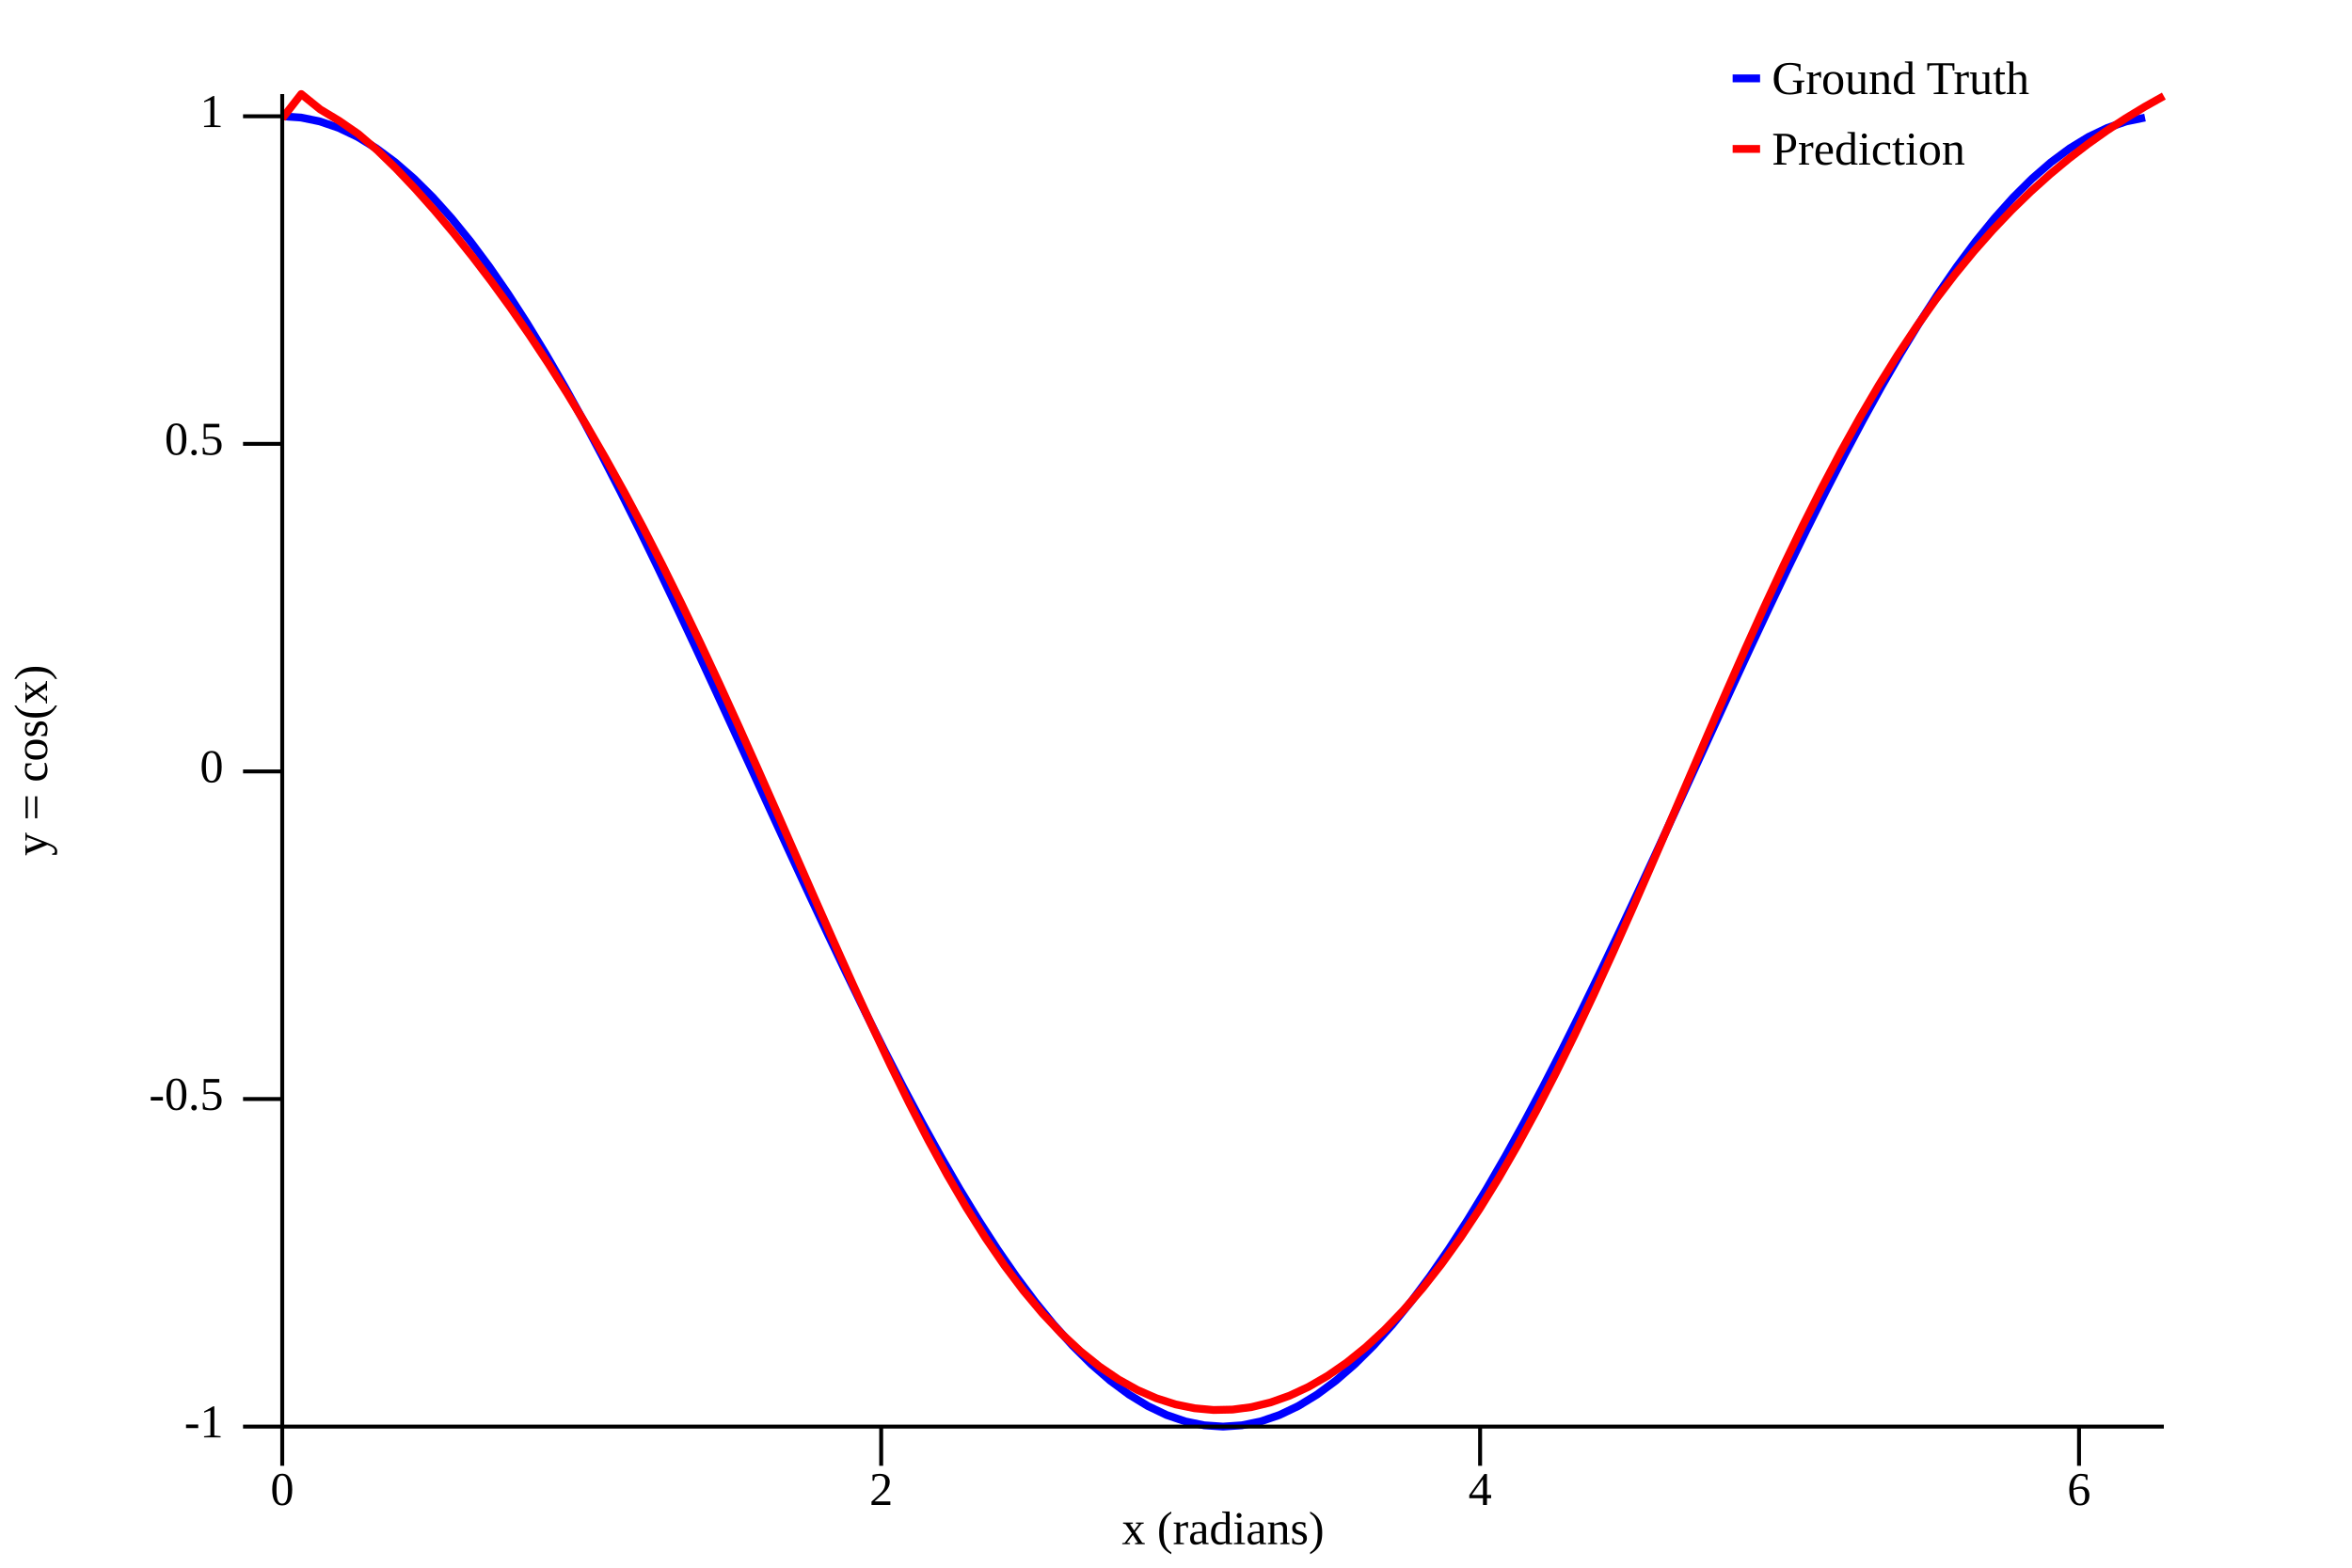
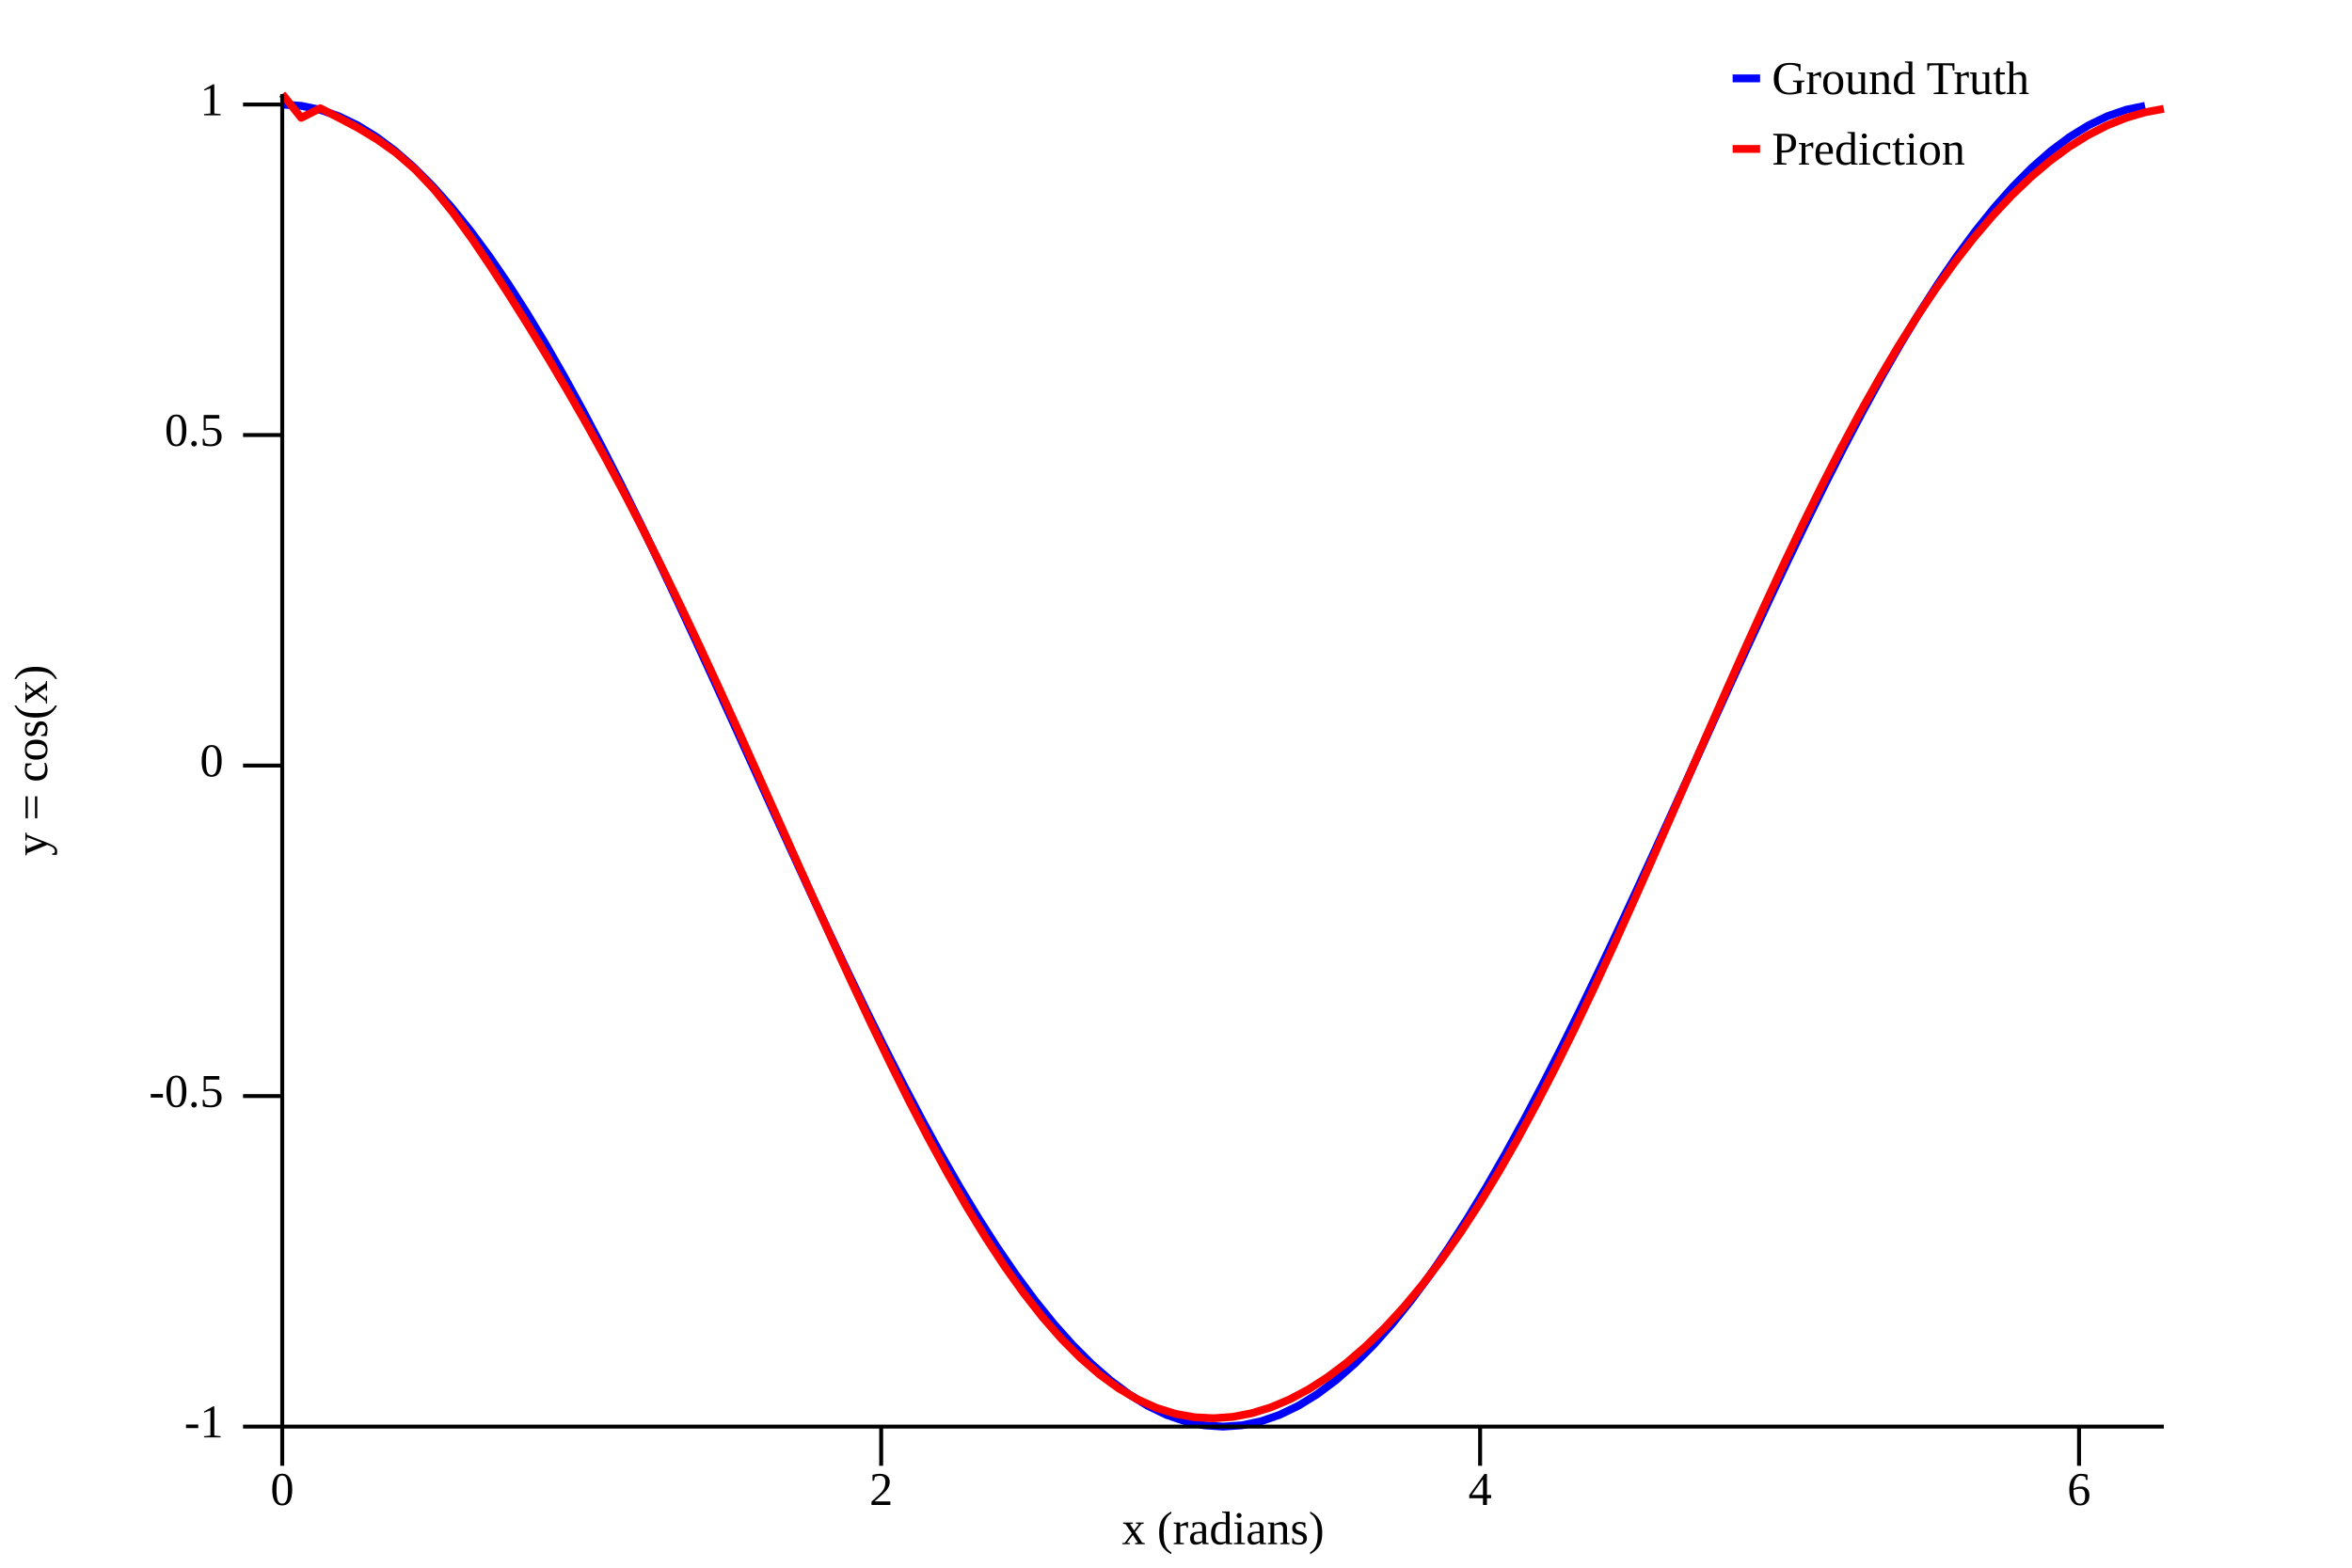
<svg xmlns="http://www.w3.org/2000/svg" viewBox="0 0 600 400">
  <g transform="translate(72, 364)">
    <g>
      <g>
-         <path d="M0,-334.333 L0,-334.333 L4.8,-334.003 L9.6,-333.015 L14.4,-331.372 L19.2,-329.081 L24,-326.152 L28.8,-322.594 L33.6,-318.424 L38.4,-313.656 L43.2,-308.31 L48,-302.407 L52.8,-295.971 L57.6,-289.026 L62.4,-281.6 L67.2,-273.723 L72,-265.425 L76.8,-256.739 L81.6,-247.7 L86.4,-238.343 L91.2,-228.705 L96,-218.824 L100.8,-208.739 L105.6,-198.491 L110.4,-188.118 L115.2,-177.663 L120,-167.167 L124.8,-156.67 L129.6,-146.215 L134.4,-135.843 L139.2,-125.594 L144,-115.509 L148.8,-105.629 L153.6,-95.991 L158.4,-86.634 L163.2,-77.594 L168,-68.909 L172.8,-60.611 L177.6,-52.733 L182.4,-45.307 L187.2,-38.363 L192,-31.926 L196.8,-26.023 L201.6,-20.677 L206.4,-15.91 L211.2,-11.739 L216,-8.182 L220.8,-5.252 L225.6,-2.961 L230.4,-1.318 L235.2,-0.33 L240,-0 L244.8,-0.33 L249.6,-1.318 L254.4,-2.961 L259.2,-5.252 L264,-8.182 L268.8,-11.739 L273.6,-15.91 L278.4,-20.677 L283.2,-26.023 L288,-31.926 L292.8,-38.363 L297.6,-45.307 L302.4,-52.733 L307.2,-60.611 L312,-68.909 L316.8,-77.594 L321.6,-86.634 L326.4,-95.991 L331.2,-105.629 L336,-115.509 L340.8,-125.594 L345.6,-135.843 L350.4,-146.215 L355.2,-156.67 L360,-167.167 L364.8,-177.663 L369.6,-188.118 L374.4,-198.491 L379.2,-208.739 L384,-218.824 L388.8,-228.705 L393.6,-238.343 L398.4,-247.7 L403.2,-256.739 L408,-265.425 L412.8,-273.723 L417.6,-281.6 L422.4,-289.026 L427.2,-295.971 L432,-302.407 L436.8,-308.31 L441.6,-313.656 L446.4,-318.424 L451.2,-322.594 L456,-326.152 L460.8,-329.081 L465.6,-331.372 L470.4,-333.015 L475.2,-334.003" fill="none" stroke="blue" stroke-linejoin="round" stroke-width="2" />
+         <path d="M0,-337.335 L0,-337.335 L4.8,-337.002 L9.6,-336.005 L14.4,-334.348 L19.2,-332.036 L24,-329.08 L28.8,-325.491 L33.6,-321.283 L38.4,-316.472 L43.2,-311.078 L48,-305.123 L52.8,-298.628 L57.6,-291.621 L62.4,-284.129 L67.2,-276.18 L72,-267.808 L76.8,-259.044 L81.6,-249.924 L86.4,-240.483 L91.2,-230.758 L96,-220.789 L100.8,-210.614 L105.6,-200.273 L110.4,-189.807 L115.2,-179.258 L120,-168.668 L124.8,-158.077 L129.6,-147.528 L134.4,-137.062 L139.2,-126.722 L144,-116.546 L148.8,-106.577 L153.6,-96.852 L158.4,-87.411 L163.2,-78.291 L168,-69.527 L172.8,-61.155 L177.6,-53.207 L182.4,-45.714 L187.2,-38.707 L192,-32.213 L196.8,-26.257 L201.6,-20.863 L206.4,-16.053 L211.2,-11.844 L216,-8.255 L220.8,-5.299 L225.6,-2.988 L230.4,-1.33 L235.2,-0.333 L240,-0 L244.8,-0.333 L249.6,-1.33 L254.4,-2.988 L259.2,-5.299 L264,-8.255 L268.8,-11.844 L273.6,-16.053 L278.4,-20.863 L283.2,-26.257 L288,-32.213 L292.8,-38.707 L297.6,-45.714 L302.4,-53.207 L307.2,-61.155 L312,-69.527 L316.8,-78.291 L321.6,-87.411 L326.4,-96.852 L331.2,-106.577 L336,-116.546 L340.8,-126.722 L345.6,-137.062 L350.4,-147.528 L355.2,-158.077 L360,-168.668 L364.8,-179.258 L369.6,-189.807 L374.4,-200.273 L379.2,-210.614 L384,-220.789 L388.8,-230.758 L393.6,-240.483 L398.4,-249.924 L403.2,-259.044 L408,-267.808 L412.8,-276.18 L417.6,-284.129 L422.4,-291.621 L427.2,-298.628 L432,-305.123 L436.8,-311.078 L441.6,-316.472 L446.4,-321.283 L451.2,-325.491 L456,-329.08 L460.8,-332.036 L465.6,-334.348 L470.4,-336.005 L475.2,-337.002" fill="none" stroke="blue" stroke-linejoin="round" stroke-width="2" />
      </g>
    </g>
    <g transform="translate(380, -340)">
      <text font-size="12" text-anchor="start" x="0" y="0">
Ground Truth
</text>
      <line stroke="blue" stroke-width="2" x1="-10" x2="-3" y1="-4" y2="-4" />
    </g>
    <g>
      <g>
-         <path d="M0,-333.798 L0,-333.798 L4.848,-340 L9.697,-336.081 L14.545,-333.16 L19.394,-329.821 L24.242,-325.667 L29.091,-320.942 L33.939,-315.819 L38.788,-310.37 L43.636,-304.621 L48.485,-298.574 L53.333,-292.223 L58.182,-285.557 L63.03,-278.566 L67.879,-271.238 L72.727,-263.564 L77.576,-255.535 L82.424,-247.146 L87.273,-238.394 L92.121,-229.284 L96.97,-219.822 L101.818,-210.023 L106.667,-199.908 L111.515,-189.508 L116.364,-178.861 L121.212,-168.016 L126.061,-157.03 L130.909,-145.968 L135.758,-134.906 L140.606,-123.921 L145.455,-113.097 L150.303,-102.517 L155.152,-92.262 L160,-82.405 L164.848,-73.016 L169.697,-64.15 L174.545,-55.853 L179.394,-48.16 L184.242,-41.093 L189.091,-34.664 L193.939,-28.878 L198.788,-23.731 L203.636,-19.216 L208.485,-15.32 L213.333,-12.03 L218.182,-9.334 L223.03,-7.218 L227.879,-5.669 L232.727,-4.678 L237.576,-4.237 L242.424,-4.34 L247.273,-4.983 L252.121,-6.164 L256.97,-7.885 L261.818,-10.146 L266.667,-12.952 L271.515,-16.307 L276.364,-20.217 L281.212,-24.687 L286.061,-29.722 L290.909,-35.325 L295.758,-41.498 L300.606,-48.24 L305.455,-55.546 L310.303,-63.406 L315.152,-71.805 L320,-80.719 L324.848,-90.119 L329.697,-99.967 L334.545,-110.216 L339.394,-120.81 L344.242,-131.687 L349.091,-142.775 L353.939,-153.999 L358.788,-165.28 L363.636,-176.537 L368.485,-187.691 L373.333,-198.666 L378.182,-209.392 L383.03,-219.807 L387.879,-229.857 L392.727,-239.498 L397.576,-248.698 L402.424,-257.434 L407.273,-265.69 L412.121,-273.463 L416.97,-280.754 L421.818,-287.571 L426.667,-293.927 L431.515,-299.84 L436.364,-305.33 L441.212,-310.419 L446.061,-315.129 L450.909,-319.485 L455.758,-323.511 L460.606,-327.23 L465.455,-330.665 L470.303,-333.84 L475.152,-336.777 L480,-339.497" fill="none" stroke="red" stroke-linejoin="round" stroke-width="2" />
+         <path d="M0,-340 L0,-340 L4.848,-333.933 L9.697,-336.381 L14.545,-333.884 L19.394,-331.325 L24.242,-328.389 L29.091,-324.949 L33.939,-320.727 L38.788,-315.614 L43.636,-309.628 L48.485,-302.934 L53.333,-295.747 L58.182,-288.238 L63.03,-280.499 L67.879,-272.549 L72.727,-264.366 L77.576,-255.916 L82.424,-247.169 L87.273,-238.105 L92.121,-228.716 L96.97,-219.01 L101.818,-209.007 L106.667,-198.737 L111.515,-188.24 L116.364,-177.565 L121.212,-166.766 L126.061,-155.9 L130.909,-145.027 L135.758,-134.206 L140.606,-123.498 L145.455,-112.959 L150.303,-102.646 L155.152,-92.612 L160,-82.906 L164.848,-73.577 L169.697,-64.671 L174.545,-56.232 L179.394,-48.301 L184.242,-40.917 L189.091,-34.117 L193.939,-27.931 L198.788,-22.388 L203.636,-17.507 L208.485,-13.301 L213.333,-9.778 L218.182,-6.936 L223.03,-4.766 L227.879,-3.255 L232.727,-2.383 L237.576,-2.131 L242.424,-2.477 L247.273,-3.402 L252.121,-4.89 L256.97,-6.928 L261.818,-9.507 L266.667,-12.623 L271.515,-16.273 L276.364,-20.46 L281.212,-25.185 L286.061,-30.453 L290.909,-36.266 L295.758,-42.624 L300.606,-49.524 L305.455,-56.961 L310.303,-64.922 L315.152,-73.389 L320,-82.337 L324.848,-91.732 L329.697,-101.536 L334.545,-111.702 L339.394,-122.177 L344.242,-132.902 L349.091,-143.815 L353.939,-154.851 L358.788,-165.944 L363.636,-177.03 L368.485,-188.043 L373.333,-198.925 L378.182,-209.616 L383.03,-220.067 L387.879,-230.228 L392.727,-240.058 L397.576,-249.52 L402.424,-258.582 L407.273,-267.217 L412.121,-275.401 L416.97,-283.116 L421.818,-290.344 L426.667,-297.072 L431.515,-303.29 L436.364,-308.988 L441.212,-314.159 L446.061,-318.797 L450.909,-322.899 L455.758,-326.461 L460.606,-329.483 L465.455,-331.967 L470.303,-333.917 L475.152,-335.34 L480,-336.247" fill="none" stroke="red" stroke-linejoin="round" stroke-width="2" />
      </g>
    </g>
    <g transform="translate(380, -322)">
      <text font-size="12" text-anchor="start" x="0" y="0">
Prediction
</text>
      <line stroke="red" stroke-width="2" x1="-10" x2="-3" y1="-4" y2="-4" />
    </g>
    <g>
      <g>
        <line stroke="black" stroke-width="1" x1="0" x2="0" y1="0" y2="10" />
        <line stroke="black" stroke-width="1" x1="152.789" x2="152.789" y1="0" y2="10" />
        <line stroke="black" stroke-width="1" x1="305.577" x2="305.577" y1="0" y2="10" />
        <line stroke="black" stroke-width="1" x1="458.366" x2="458.366" y1="0" y2="10" />
      </g>
      <line stroke="black" stroke-width="1" x1="0" x2="480" y1="0" y2="0" />
      <g>
        <text font-size="12" text-anchor="middle" x="0" y="20">
0
</text>
        <text font-size="12" text-anchor="middle" x="152.789" y="20">
2
</text>
        <text font-size="12" text-anchor="middle" x="305.577" y="20">
4
</text>
        <text font-size="12" text-anchor="middle" x="458.366" y="20">
6
</text>
      </g>
      <text font-size="12" text-anchor="middle" x="240" y="30">
x (radians)
</text>
    </g>
    <g>
      <g>
        <line stroke="black" stroke-width="1" x1="0" x2="-10" y1="-0" y2="-0" />
-         <line stroke="black" stroke-width="1" x1="0" x2="-10" y1="-83.583" y2="-83.583" />
-         <line stroke="black" stroke-width="1" x1="0" x2="-10" y1="-167.167" y2="-167.167" />
-         <line stroke="black" stroke-width="1" x1="0" x2="-10" y1="-250.75" y2="-250.75" />
-         <line stroke="black" stroke-width="1" x1="0" x2="-10" y1="-334.333" y2="-334.333" />
+         <line stroke="black" stroke-width="1" x1="0" x2="-10" y1="-84.334" y2="-84.334" />
+         <line stroke="black" stroke-width="1" x1="0" x2="-10" y1="-168.668" y2="-168.668" />
+         <line stroke="black" stroke-width="1" x1="0" x2="-10" y1="-253.001" y2="-253.001" />
+         <line stroke="black" stroke-width="1" x1="0" x2="-10" y1="-337.335" y2="-337.335" />
      </g>
      <line stroke="black" stroke-width="1" x1="0" x2="0" y1="0" y2="-340" />
      <g>
        <text dominant-baseline="middle" font-size="12" text-anchor="end" x="-15" y="-0">
-1
</text>
-         <text dominant-baseline="middle" font-size="12" text-anchor="end" x="-15" y="-83.583">
+         <text dominant-baseline="middle" font-size="12" text-anchor="end" x="-15" y="-84.334">
-0.5
</text>
-         <text dominant-baseline="middle" font-size="12" text-anchor="end" x="-15" y="-167.167">
+         <text dominant-baseline="middle" font-size="12" text-anchor="end" x="-15" y="-168.668">
0
</text>
-         <text dominant-baseline="middle" font-size="12" text-anchor="end" x="-15" y="-250.75">
+         <text dominant-baseline="middle" font-size="12" text-anchor="end" x="-15" y="-253.001">
0.5
</text>
-         <text dominant-baseline="middle" font-size="12" text-anchor="end" x="-15" y="-334.333">
+         <text dominant-baseline="middle" font-size="12" text-anchor="end" x="-15" y="-337.335">
1
</text>
      </g>
      <text font-size="12" text-anchor="middle" transform="rotate(-90 -48 -170)" x="-48" y="-182">
y = cos(x)
</text>
    </g>
  </g>
</svg>
